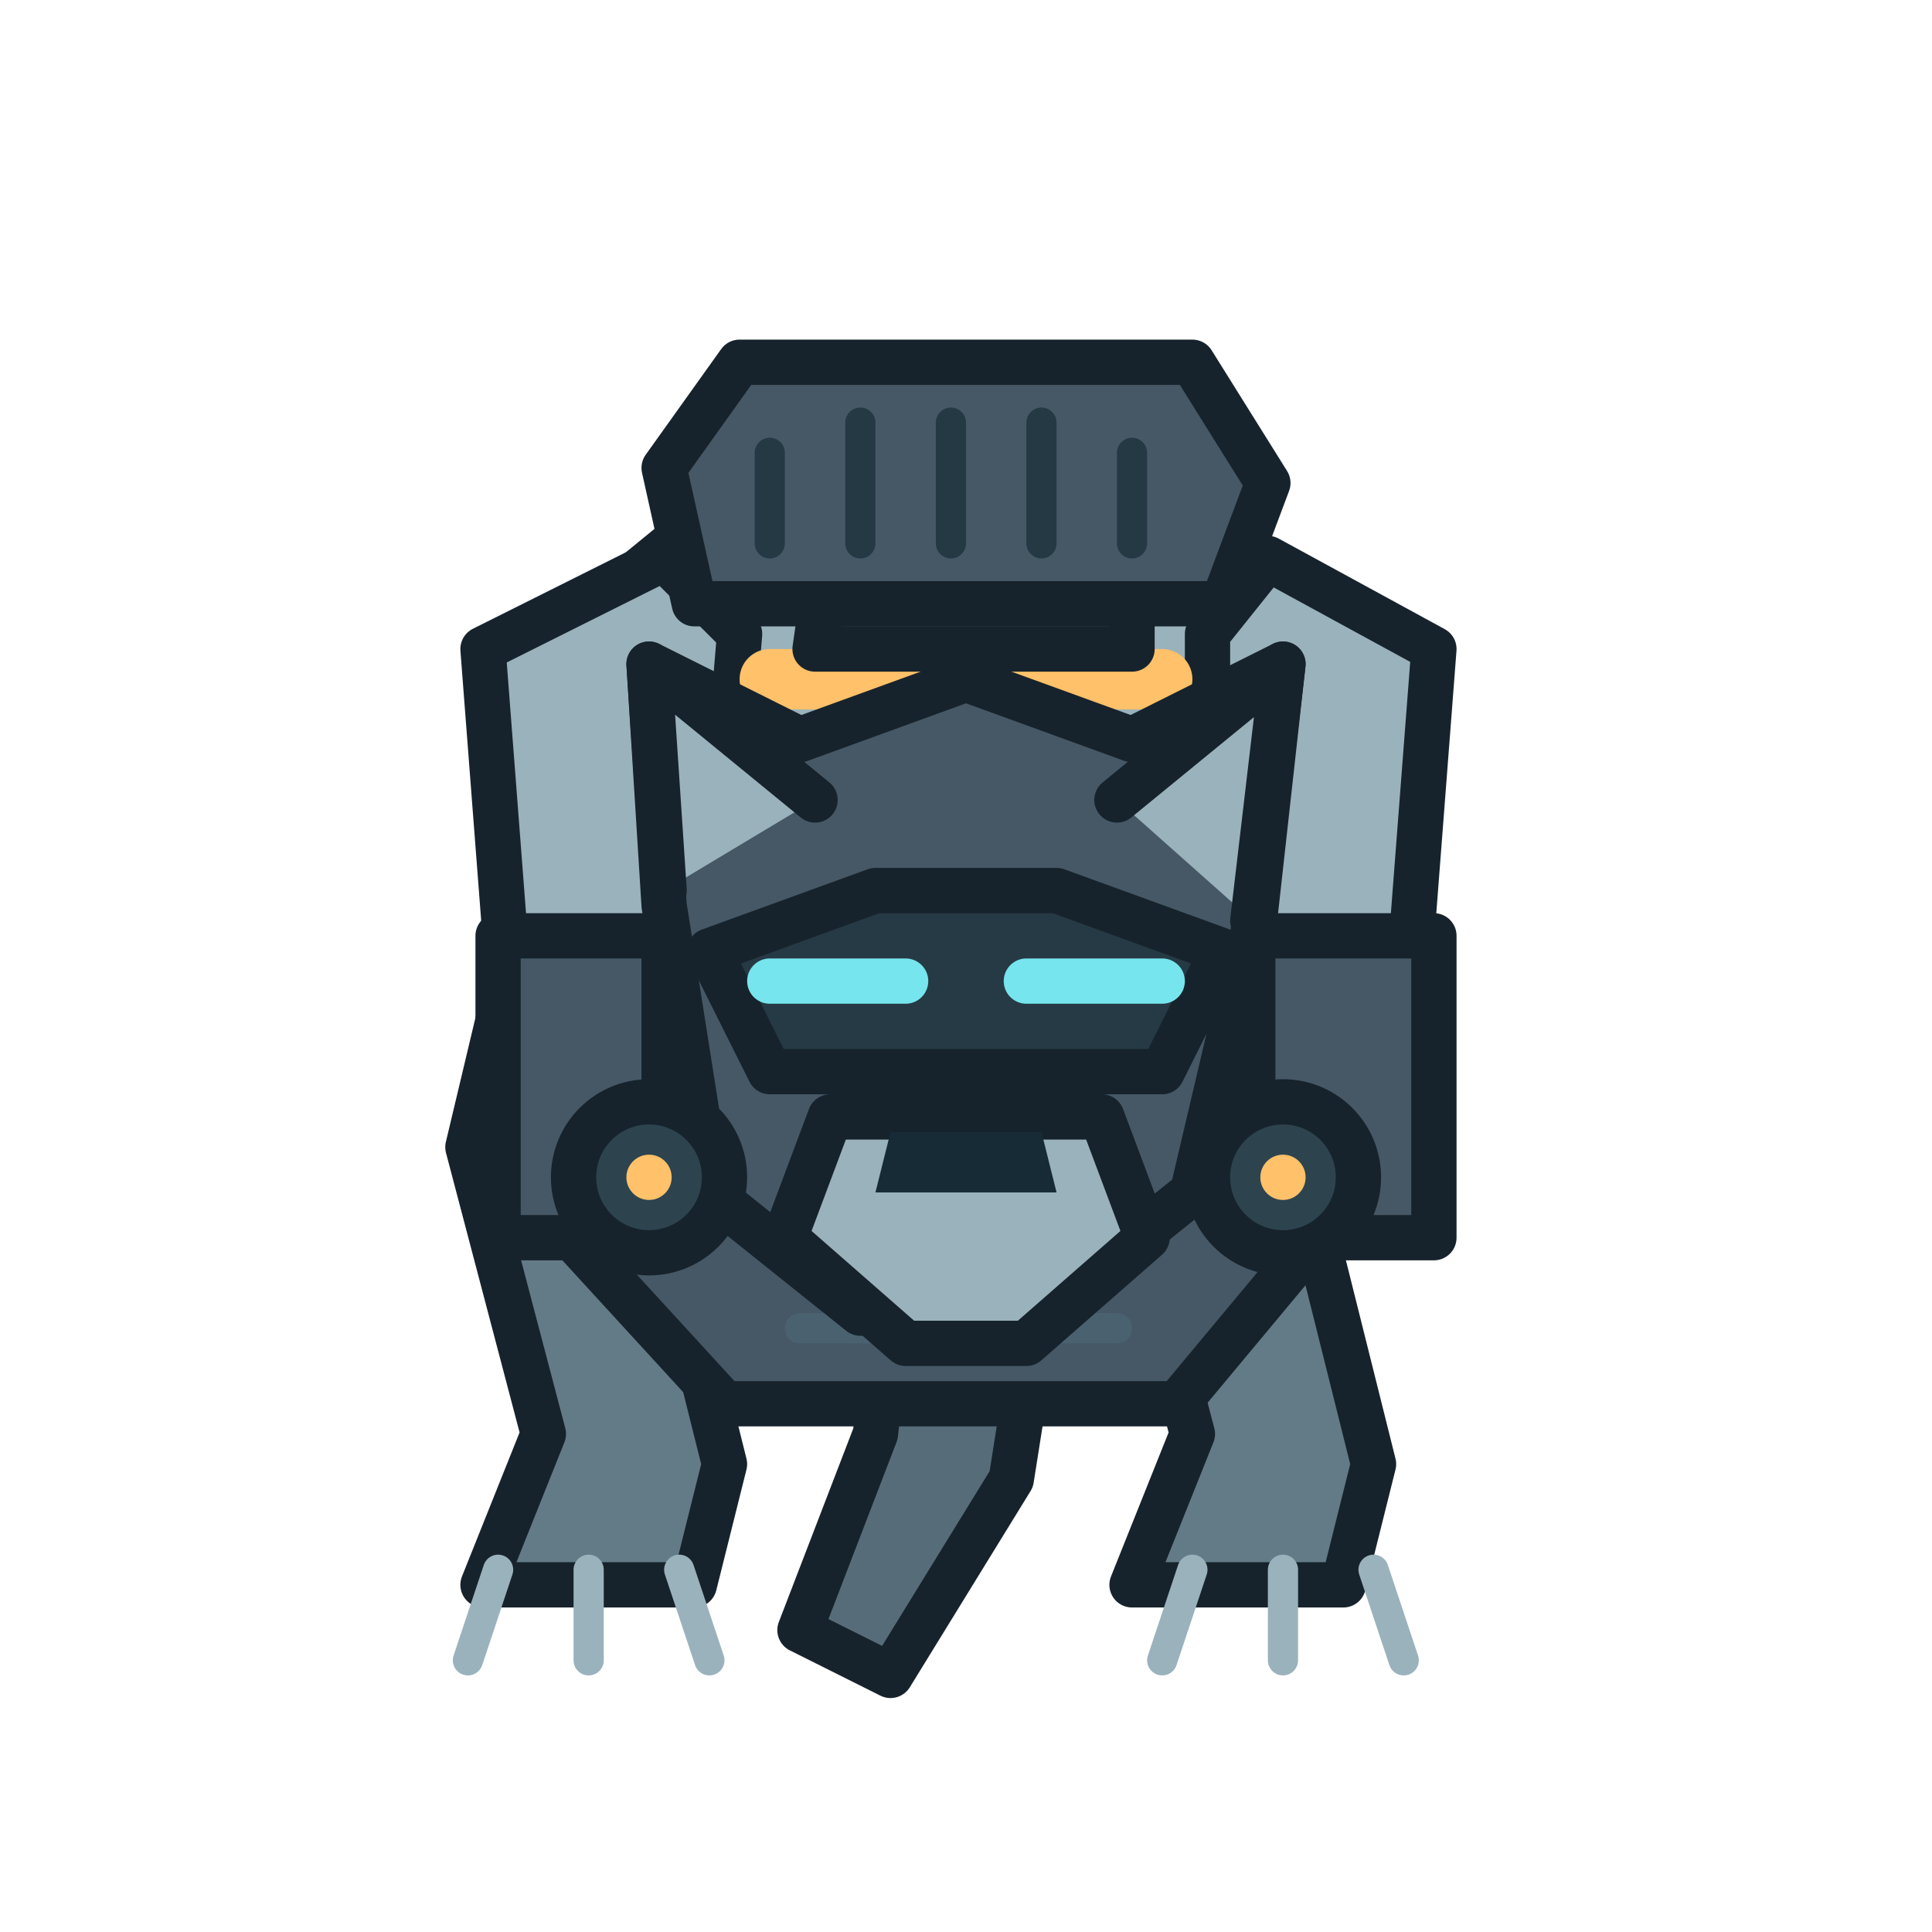
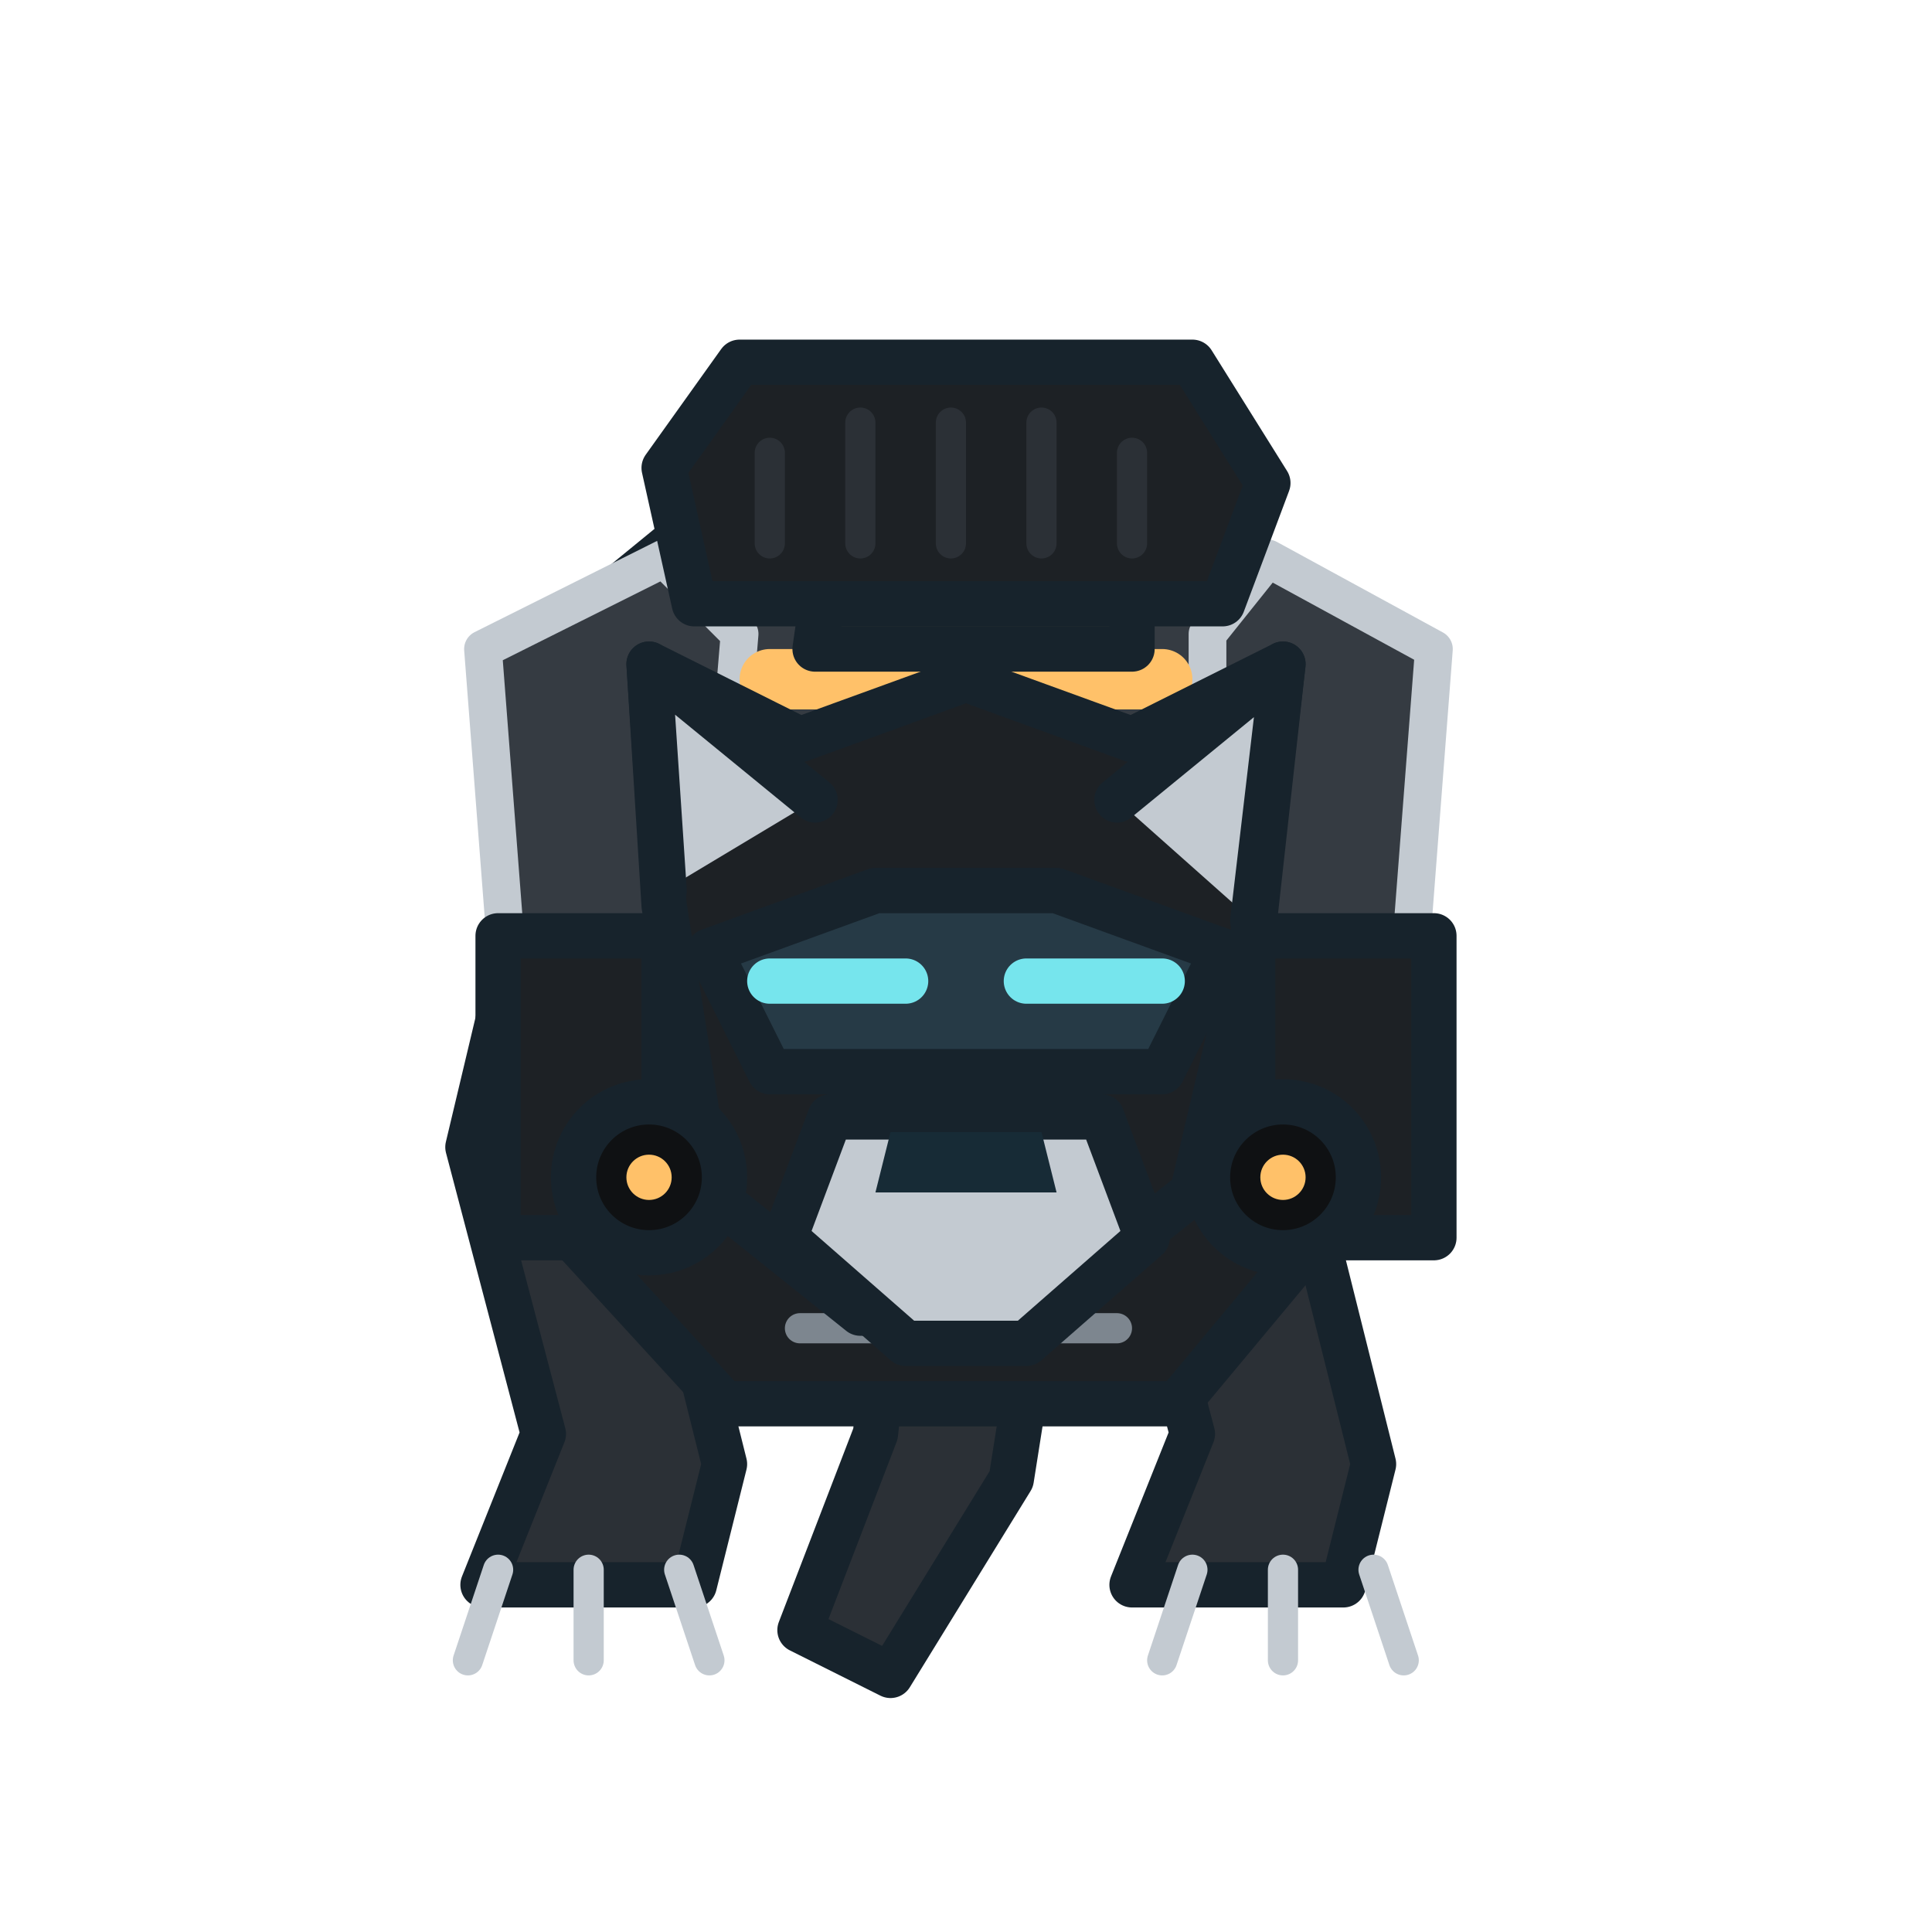
<svg xmlns="http://www.w3.org/2000/svg" width="128" height="128" viewBox="0 0 128 128">
  <g stroke="#17232c" stroke-width="3" stroke-linecap="round" stroke-linejoin="round">
    <g id="part-frontFar">
-       <path d="M36 55 31 76 36 95 32 105 46 105 48 97 43 77 48 58Z" fill="#637b87" />
-       <path d="M33 104 31 110 M39 104V110 M45 104 47 110" stroke="#9ab2bc" stroke-width="2" />
+       <path d="M36 55 31 76 36 95 32 105 46 105 48 97 43 77 48 58Z" fill="#2b3036" />
+       <path d="M33 104 31 110 M39 104V110 M45 104 47 110" stroke="#c3cad1" stroke-width="2" />
    </g>
    <g id="part-frontNear">
-       <path d="M79 55 74 76 79 95 75 105 89 105 91 97 86 77 91 58Z" fill="#637b87" />
-       <path d="M79 104 77 110 M85 104V110 M91 104 93 110" stroke="#9ab2bc" stroke-width="2" />
+       <path d="M79 55 74 76 79 95 75 105 89 105 91 97 86 77 91 58Z" fill="#2b3036" />
+       <path d="M79 104 77 110 M85 104V110 M91 104 93 110" stroke="#c3cad1" stroke-width="2" />
    </g>
    <g id="part-body">
-       <path d="M60 77 58 95 53 108 59 111 67 98 70 79" fill="#566d79" />
-       <path d="M36 43 47 34 80 34 91 44 88 81 78 93 48 93 37 81Z" fill="#465866" />
-       <path d="M46 38H80L83 71 75 80H52L44 71Z" fill="#9ab2bc" />
-       <path d="M52 83H75 M53 88H74" stroke="#4a626f" stroke-width="2" />
-       <path d="M32 43 44 37 49 42 47 66 34 69Z M80 42 84 37 95 43 93 69 80 66Z" fill="#9ab2bc" />
+       <path d="M60 77 58 95 53 108 59 111 67 98 70 79" fill="#2b3036" />
+       <path d="M36 43 47 34 80 34 91 44 88 81 78 93 48 93 37 81Z" fill="#1d2125" />
+       <path d="M46 38H80L83 71 75 80H52L44 71Z" fill="#353b42" stroke="#c3cad1" stroke-width="2.5" />
+       <path d="M52 83H75 M53 88H74" stroke="#7d868f" stroke-width="2" />
+       <path d="M32 43 44 37 49 42 47 66 34 69Z M80 42 84 37 95 43 93 69 80 66Z" fill="#353b42" stroke="#c3cad1" stroke-width="2.5" />
      <path d="M51 45H77" stroke="#ffc169" stroke-width="4" />
      <path d="M54 69v5" stroke="#ffc169" stroke-width="3" />
      <path d="M60 69v5" stroke="#ffc169" stroke-width="3" />
      <path d="M66 69v5" stroke="#ffc169" stroke-width="3" />
      <path d="M72 69v5" stroke="#ffc169" stroke-width="3" />
-       <path d="M55 36 57 29H71L75 36V43H54Z" fill="#304550" />
-       <path d="M33 62H44V82H33Z M83 62H95V82H83Z" fill="#465866" />
-       <path d="M46 40 44 31 49 24H79L84 32 81 40Z" fill="#465866" />
-       <path d="M51 30V36 M57 28V36 M63 28V36 M69 28V36 M75 30V36" stroke="#243944" stroke-width="2" />
-       <path d="M44 60 43 44 53 49 64 45 75 49 85 44 83 62 79 79 69 87H57L47 79Z" fill="#465866" />
-       <path d="M44 59 43 44 54 53 M74 53 85 44 83 61" fill="#9ab2bc" />
+       <path d="M55 36 57 29H71L75 36V43H54Z" fill="#2b3036" />
+       <path d="M33 62H44V82H33Z M83 62H95V82H83Z" fill="#1d2125" />
+       <path d="M46 40 44 31 49 24H79L84 32 81 40Z" fill="#1d2125" />
+       <path d="M51 30V36 M57 28V36 M63 28V36 M69 28V36 M75 30V36" stroke="#2b3036" stroke-width="2" />
+       <path d="M44 60 43 44 53 49 64 45 75 49 85 44 83 62 79 79 69 87H57L47 79Z" fill="#1d2125" />
+       <path d="M44 59 43 44 54 53 M74 53 85 44 83 61" fill="#c3cad1" />
      <path d="M47 63 58 59H70L81 63 77 71H51Z" fill="#263a46" />
      <path d="M51 65H60 M68 65H77" stroke="#76e5ed" stroke-width="3" />
-       <path d="M55 74H73L76 82 68 89H60L52 82Z" fill="#9ab2bc" />
+       <path d="M55 74H73L76 82 68 89H60L52 82Z" fill="#c3cad1" />
      <path d="M59 75H69L70 79H58Z" fill="#172b36" stroke="none" />
-       <circle cx="43" cy="78" r="5" fill="#2d444f" />
+       <circle cx="43" cy="78" r="5" fill="#0f1113" />
      <circle cx="43" cy="78" r="1.5" fill="#ffc169" stroke="none" />
-       <circle cx="85" cy="78" r="5" fill="#2d444f" />
+       <circle cx="85" cy="78" r="5" fill="#0f1113" />
      <circle cx="85" cy="78" r="1.5" fill="#ffc169" stroke="none" />
    </g>
  </g>
</svg>
